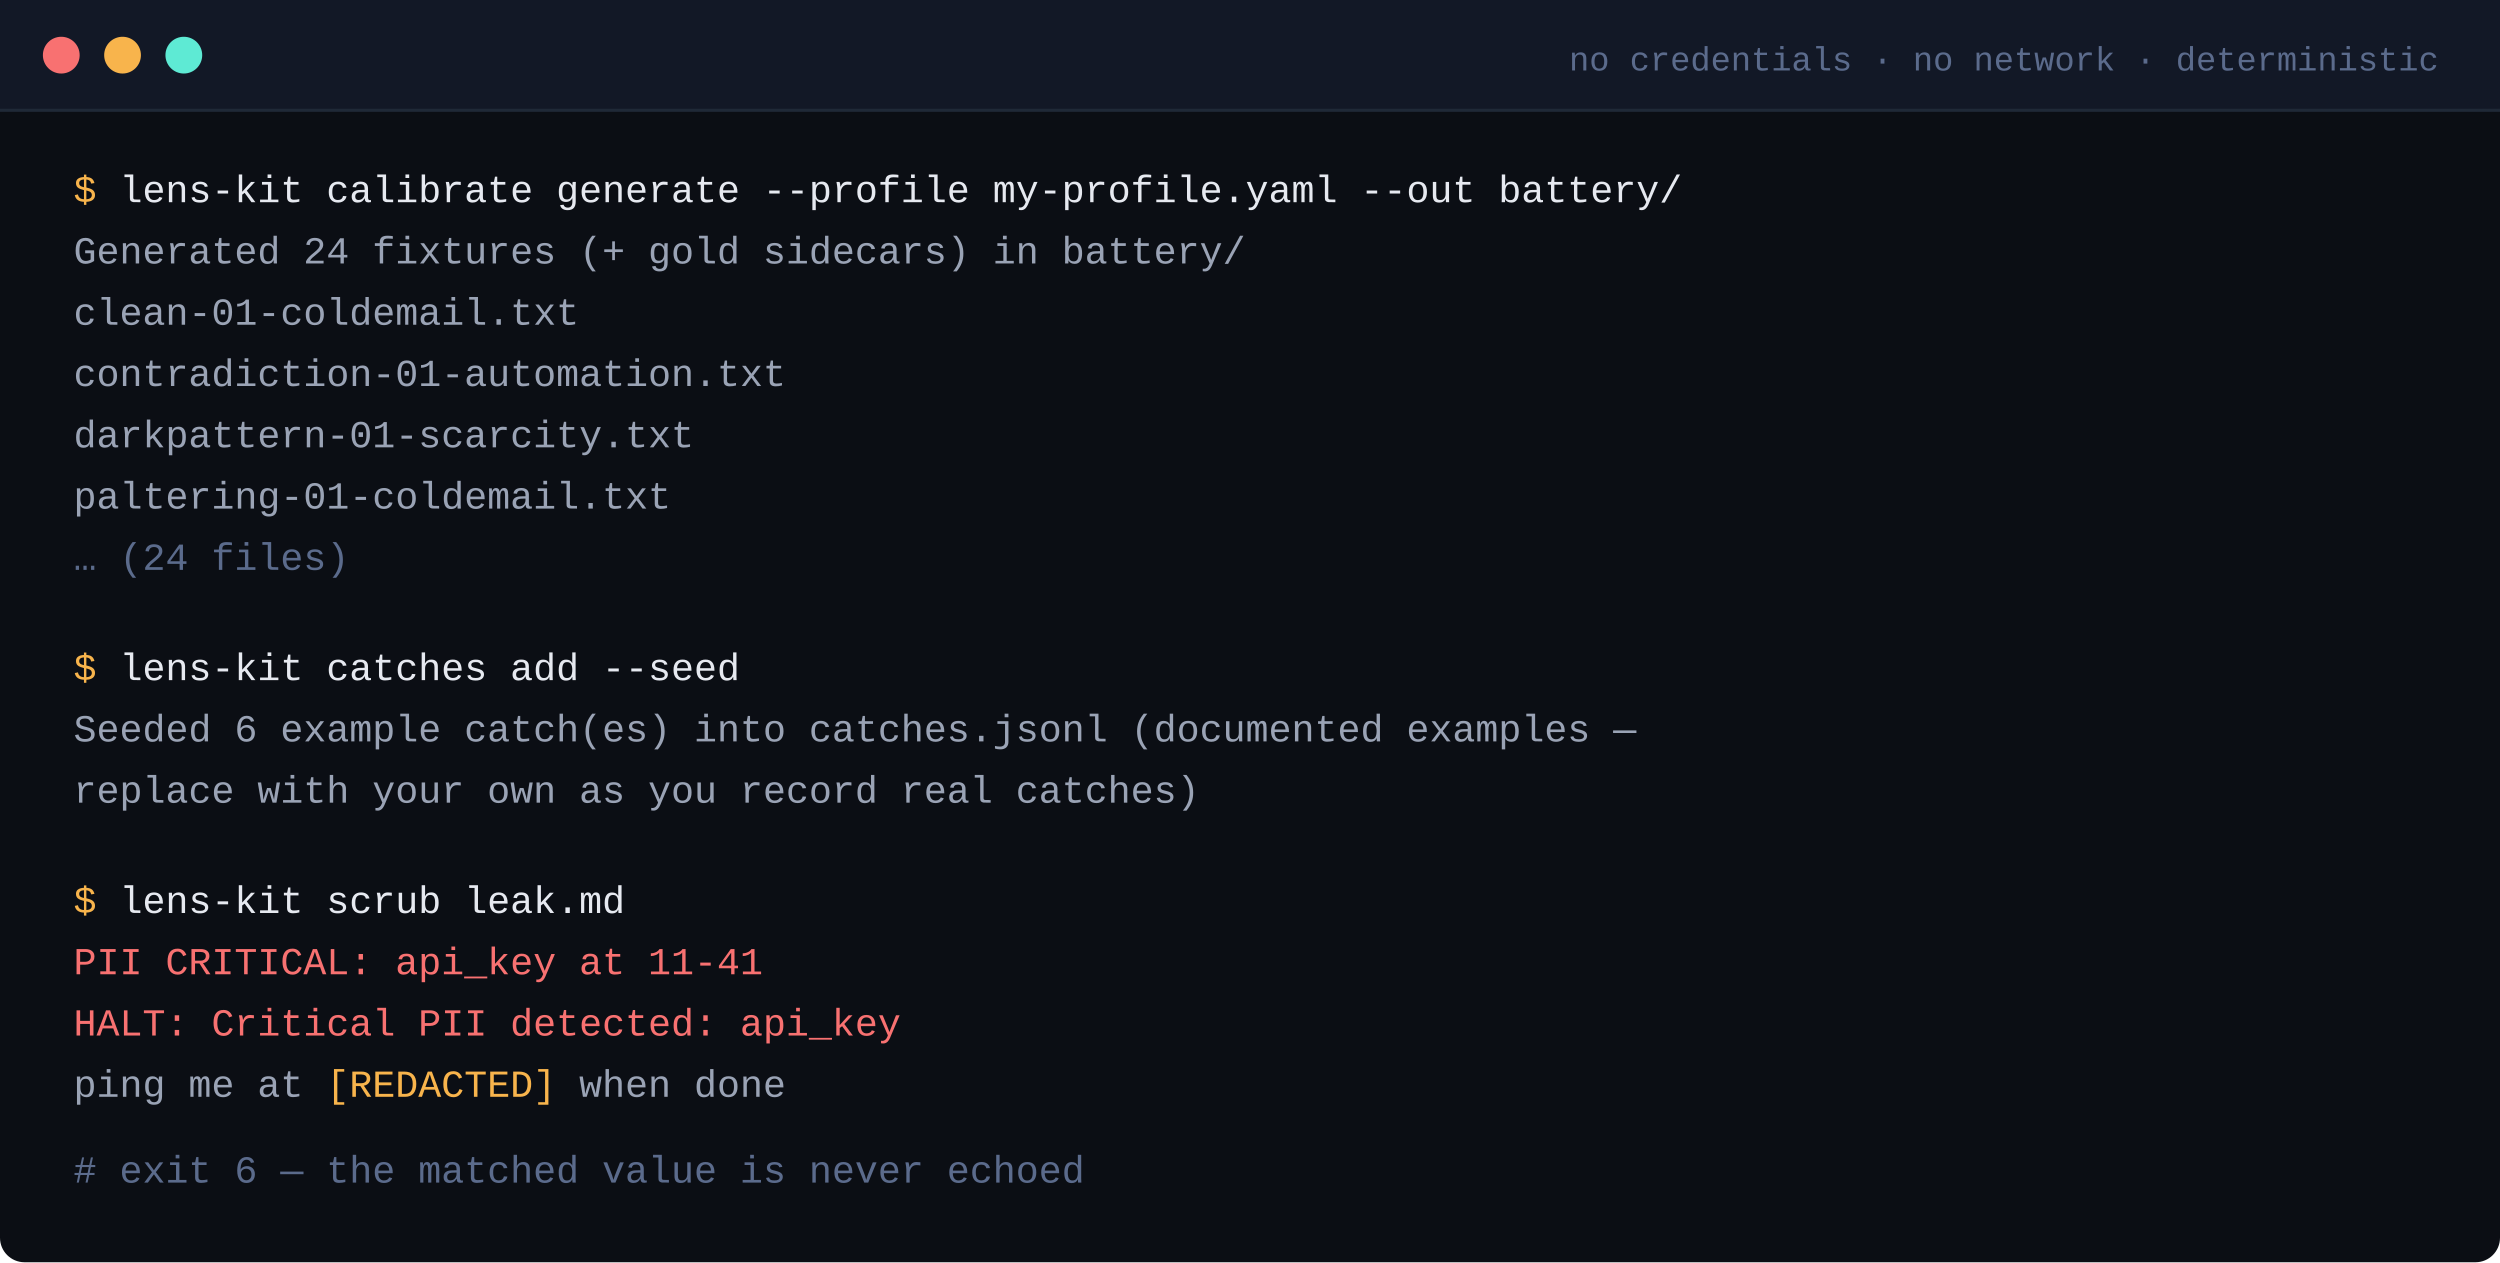
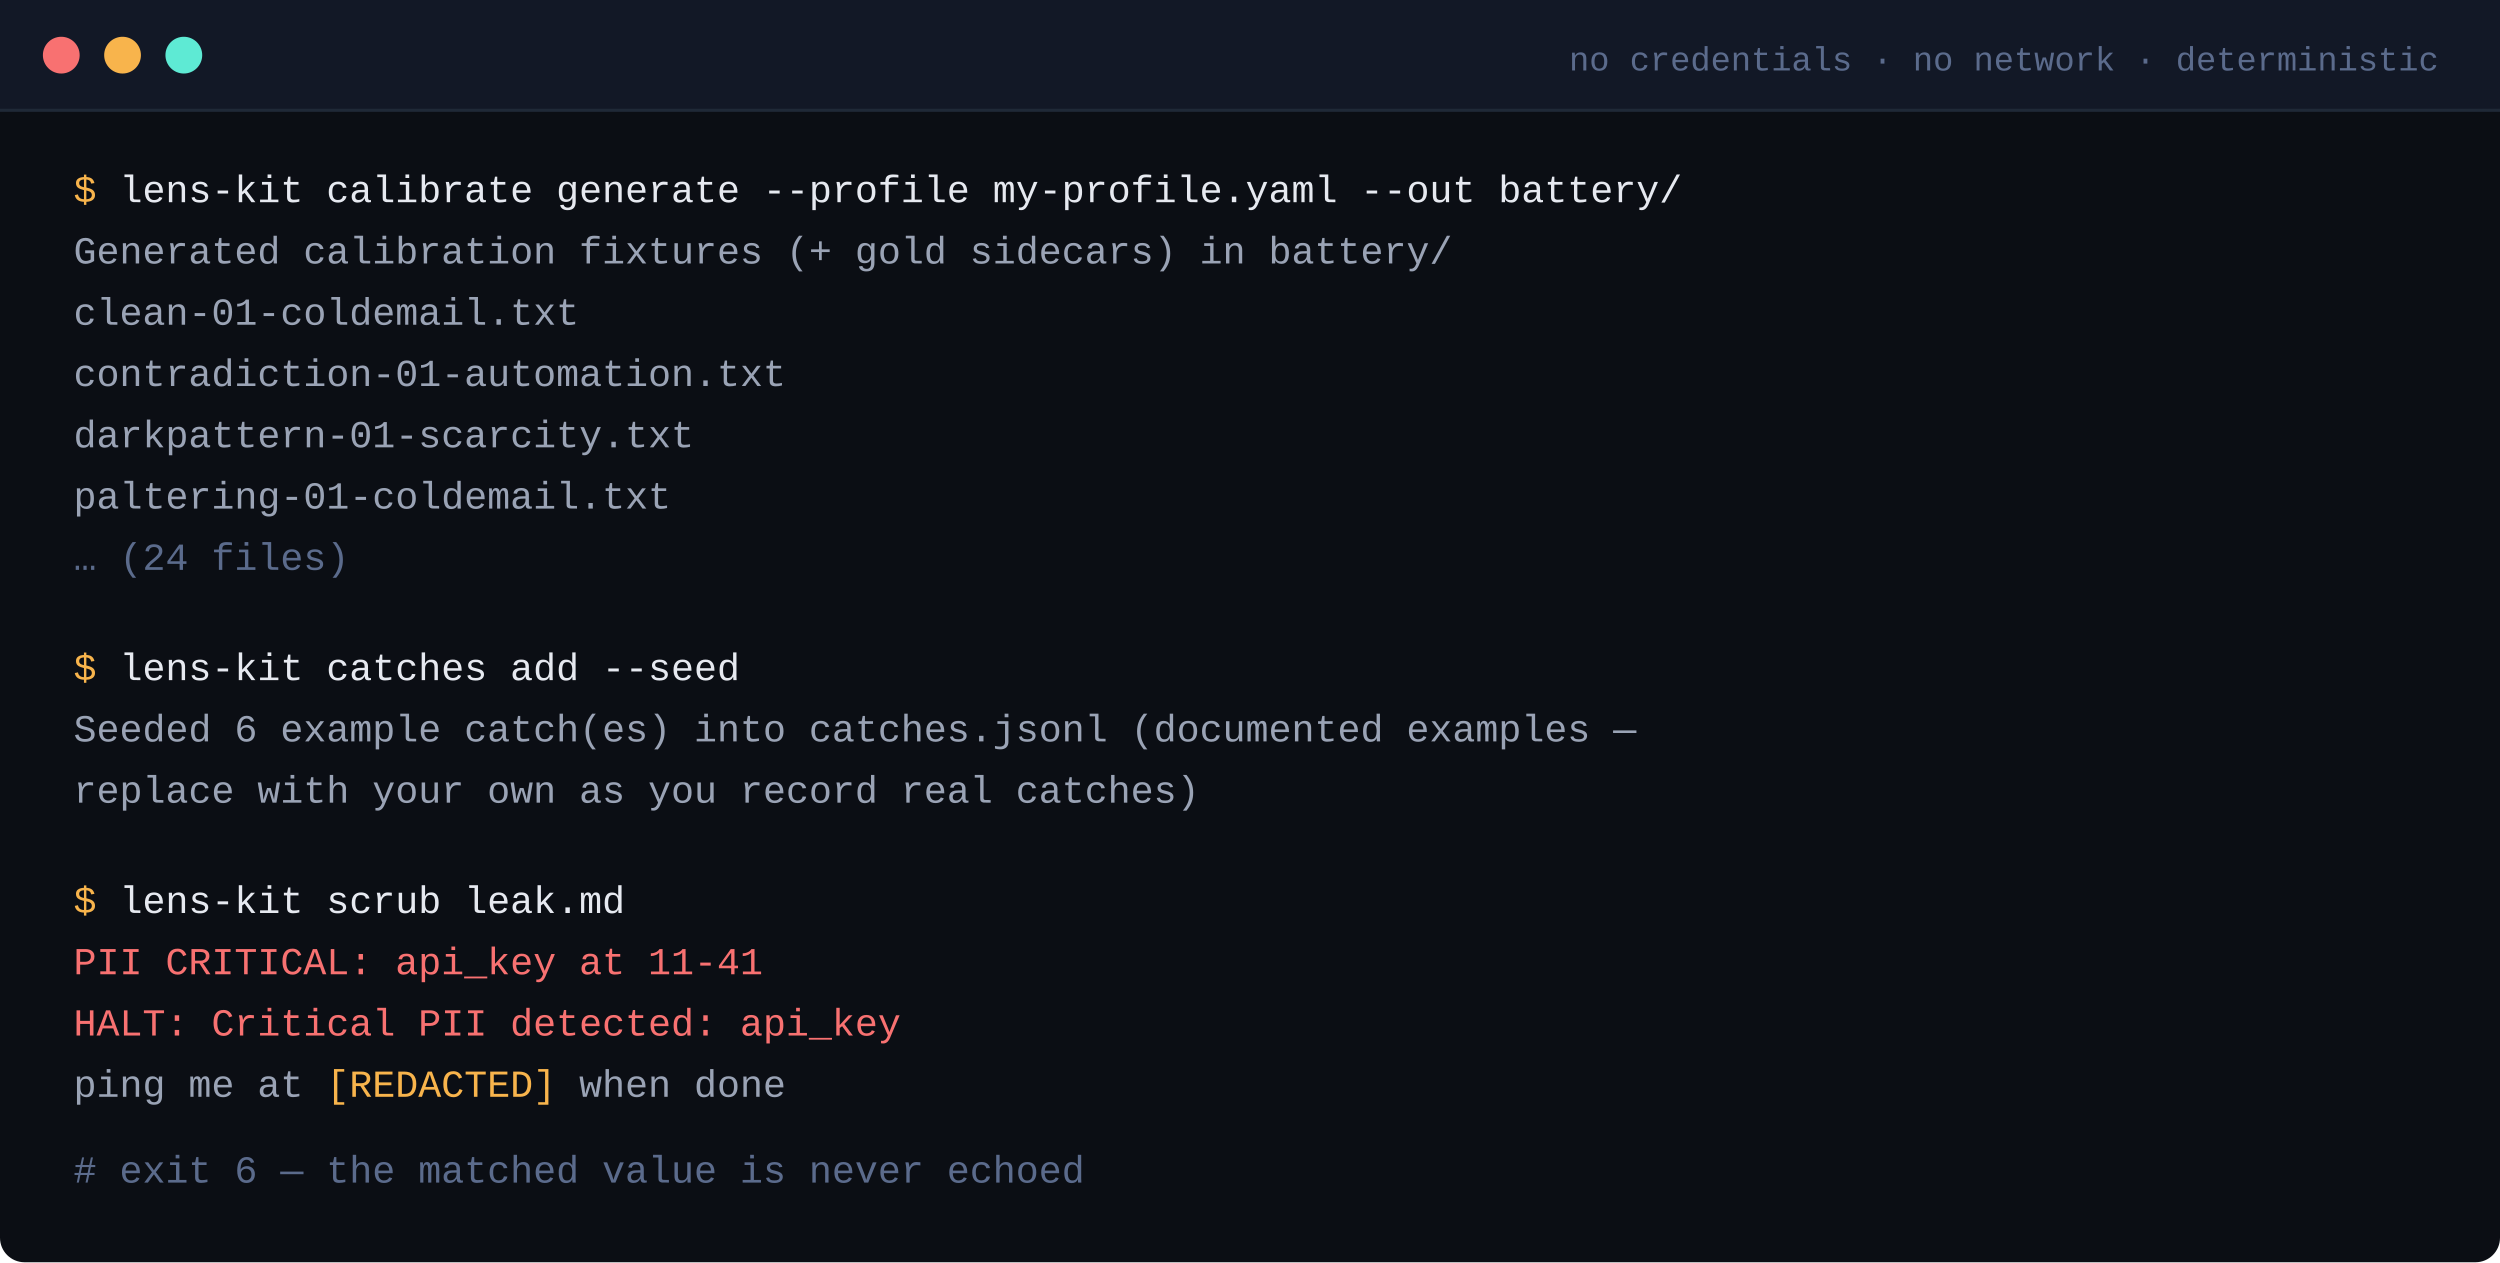
- <svg xmlns="http://www.w3.org/2000/svg" viewBox="0 0 816 412" role="img" aria-label="Terminal session: the no-credential quickstart. calibrate generate writes 24 fixtures, catches add seeds the memory, scrub redacts an API key and exits 6.">
+ <svg xmlns="http://www.w3.org/2000/svg" viewBox="0 0 816 412" role="img" aria-label="Terminal session: the no-credential quickstart. calibrate generate writes fixtures, catches add seeds the memory, scrub redacts an API key and exits 6.">
  <rect width="816" height="412" rx="8" fill="#0b0e14" />
  <rect width="816" height="36" fill="#121826" />
  <path d="M0 36 h816" stroke="#1f2937" stroke-width="1" />
  <circle cx="20" cy="18" r="6" fill="#f87171" />
  <circle cx="40" cy="18" r="6" fill="#f8b44c" />
  <circle cx="60" cy="18" r="6" fill="#5eead4" />
  <text x="796" y="23" text-anchor="end" font-family="ui-monospace, 'SF Mono', Menlo, Consolas, 'Liberation Mono', monospace" font-size="11" fill="#5b6b8c">no credentials · no network · deterministic</text>
  <g font-family="ui-monospace, 'SF Mono', Menlo, Consolas, 'Liberation Mono', monospace" font-size="12.5">
    <text x="24" y="66" fill="#f8b44c">$ <tspan fill="#e6e9f0">lens-kit calibrate generate --profile my-profile.yaml --out battery/</tspan>
    </text>
-     <text x="24" y="86" fill="#9aa3b5">Generated 24 fixtures (+ gold sidecars) in battery/</text>
+     <text x="24" y="86" fill="#9aa3b5">Generated calibration fixtures (+ gold sidecars) in battery/</text>
    <text x="24" y="106" fill="#9aa3b5">  clean-01-coldemail.txt</text>
    <text x="24" y="126" fill="#9aa3b5">  contradiction-01-automation.txt</text>
    <text x="24" y="146" fill="#9aa3b5">  darkpattern-01-scarcity.txt</text>
    <text x="24" y="166" fill="#9aa3b5">  paltering-01-coldemail.txt</text>
    <text x="24" y="186" fill="#5b6b8c">  … (24 files)</text>
    <text x="24" y="222" fill="#f8b44c">$ <tspan fill="#e6e9f0">lens-kit catches add --seed</tspan>
    </text>
    <text x="24" y="242" fill="#9aa3b5">Seeded 6 example catch(es) into catches.jsonl (documented examples —</text>
    <text x="24" y="262" fill="#9aa3b5">replace with your own as you record real catches)</text>
    <text x="24" y="298" fill="#f8b44c">$ <tspan fill="#e6e9f0">lens-kit scrub leak.md</tspan>
    </text>
    <text x="24" y="318" fill="#f87171">PII CRITICAL: api_key at 11-41</text>
    <text x="24" y="338" fill="#f87171">HALT: Critical PII detected: api_key</text>
    <text x="24" y="358" fill="#9aa3b5">ping me at <tspan fill="#f8b44c">[REDACTED]</tspan> when done</text>
    <text x="24" y="386" fill="#5b6b8c"># exit 6 — the matched value is never echoed</text>
  </g>
</svg>
